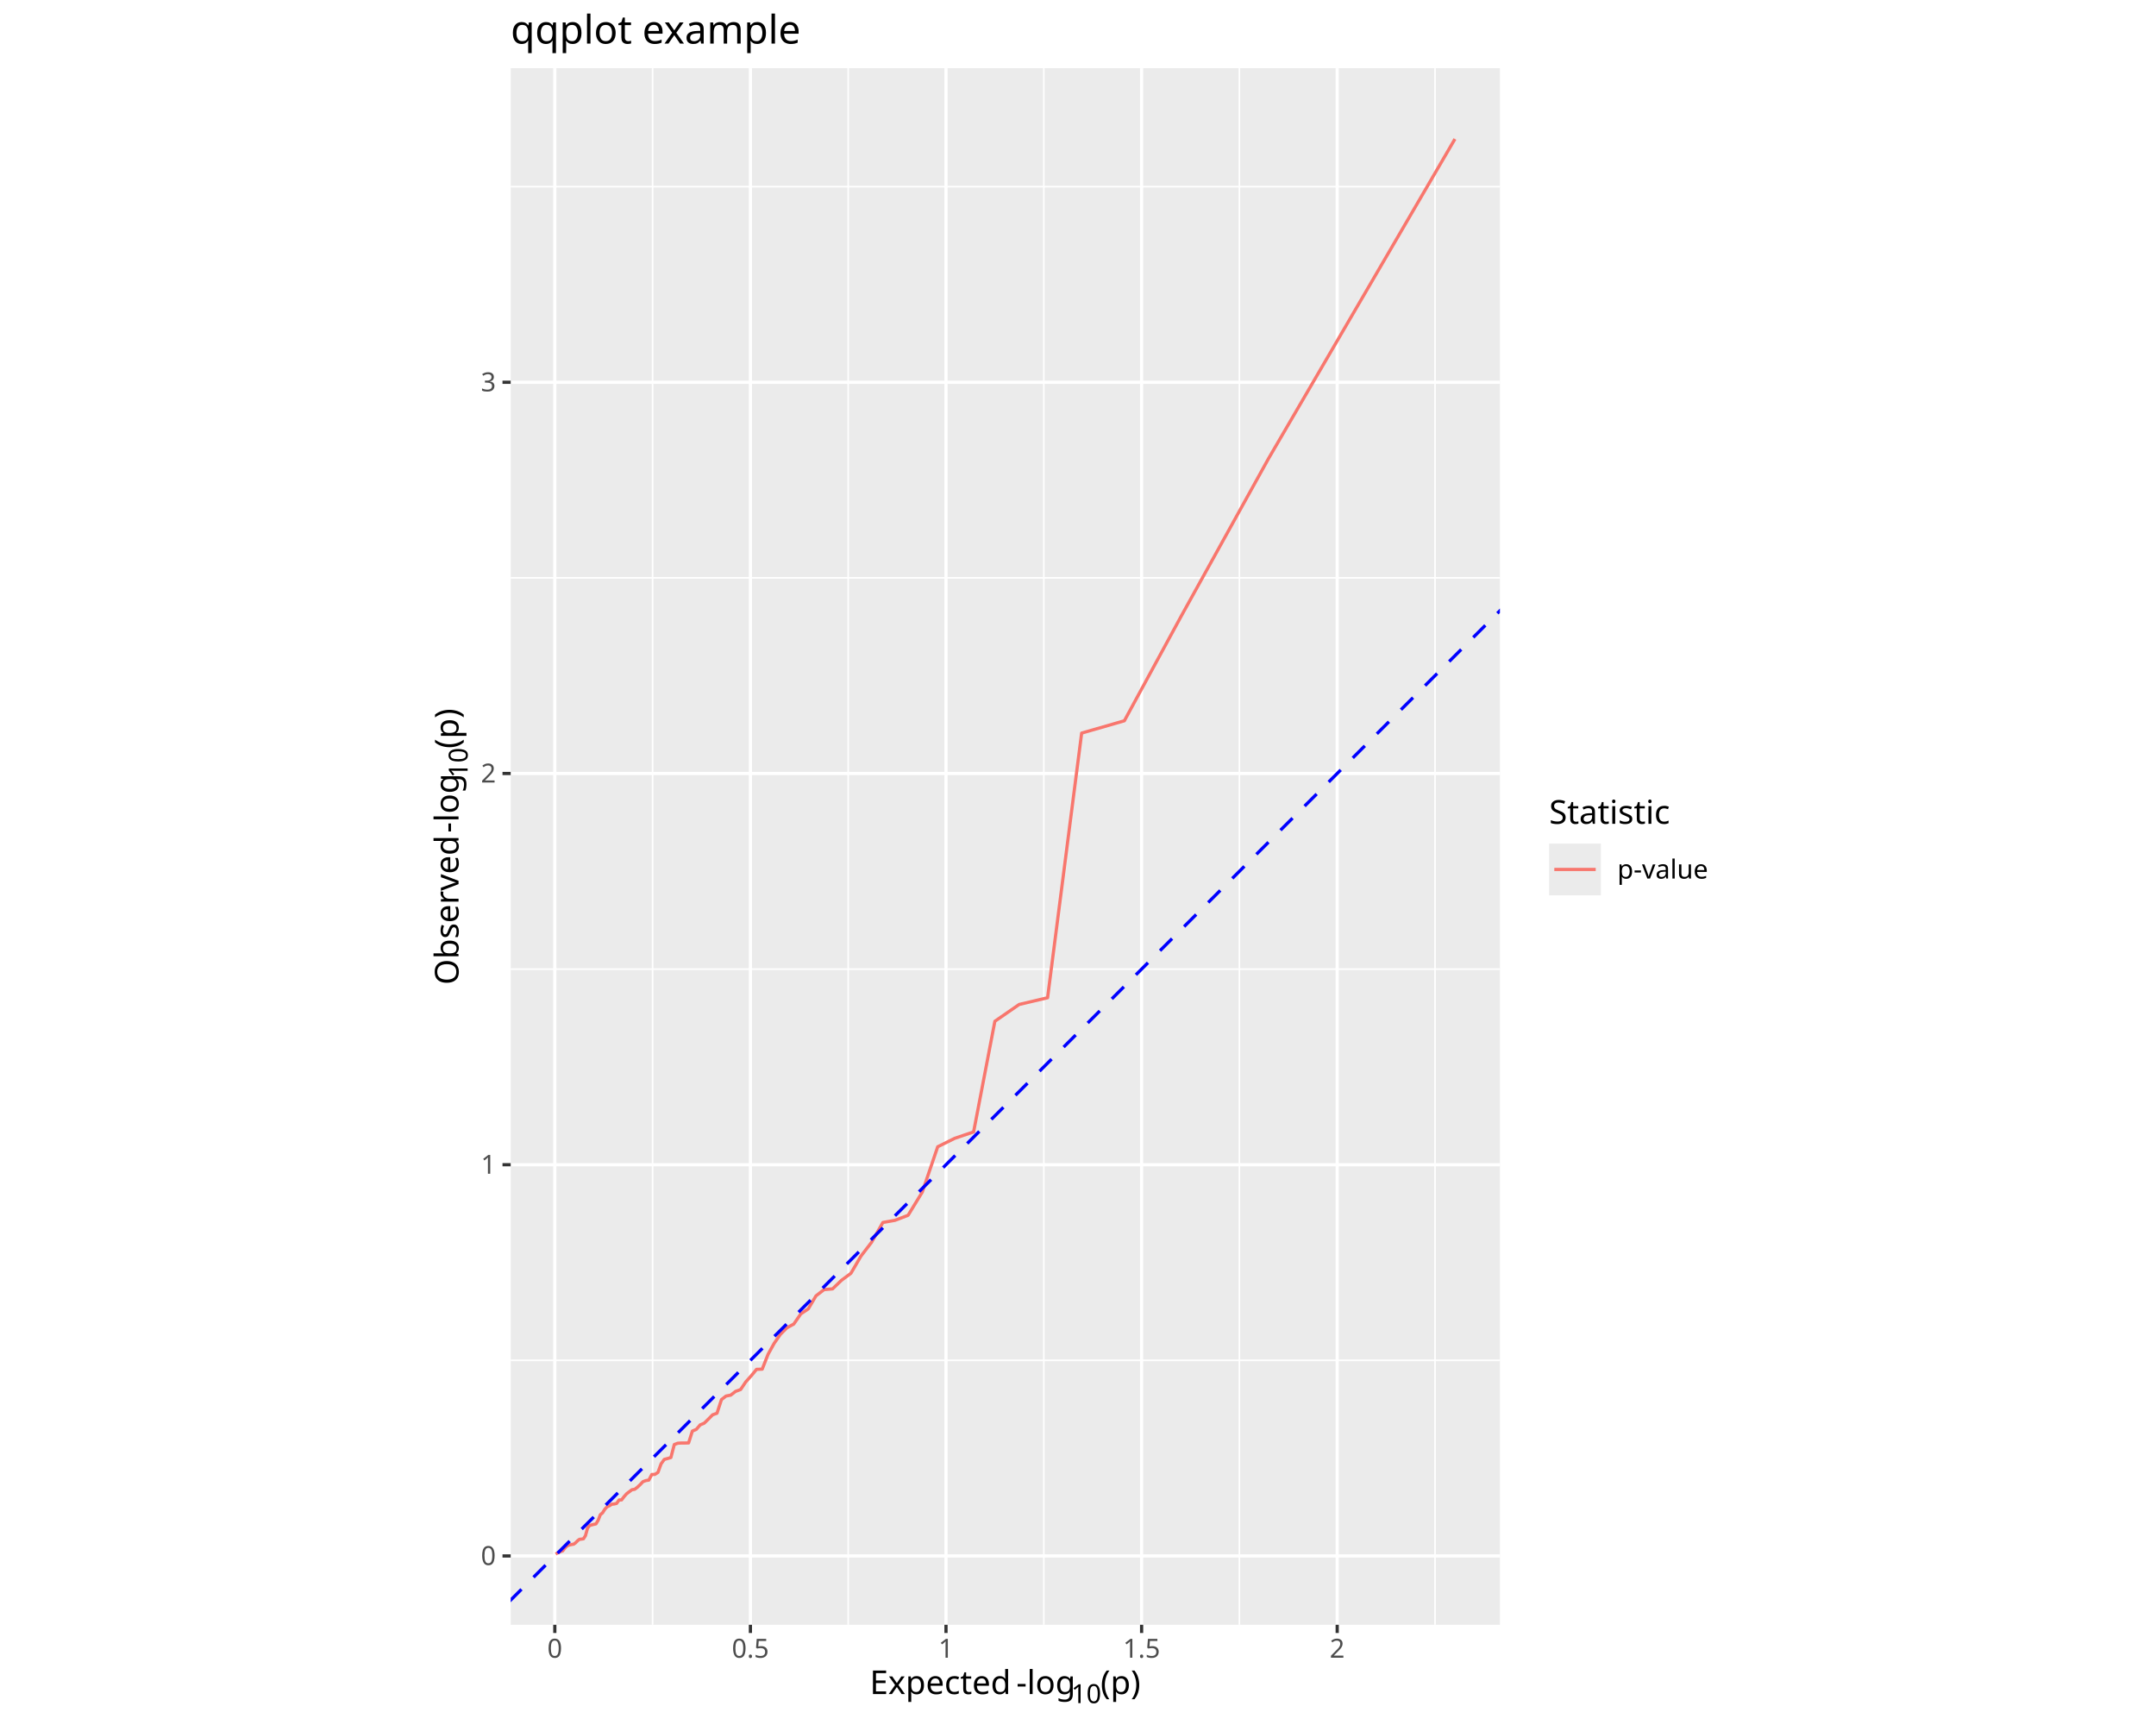
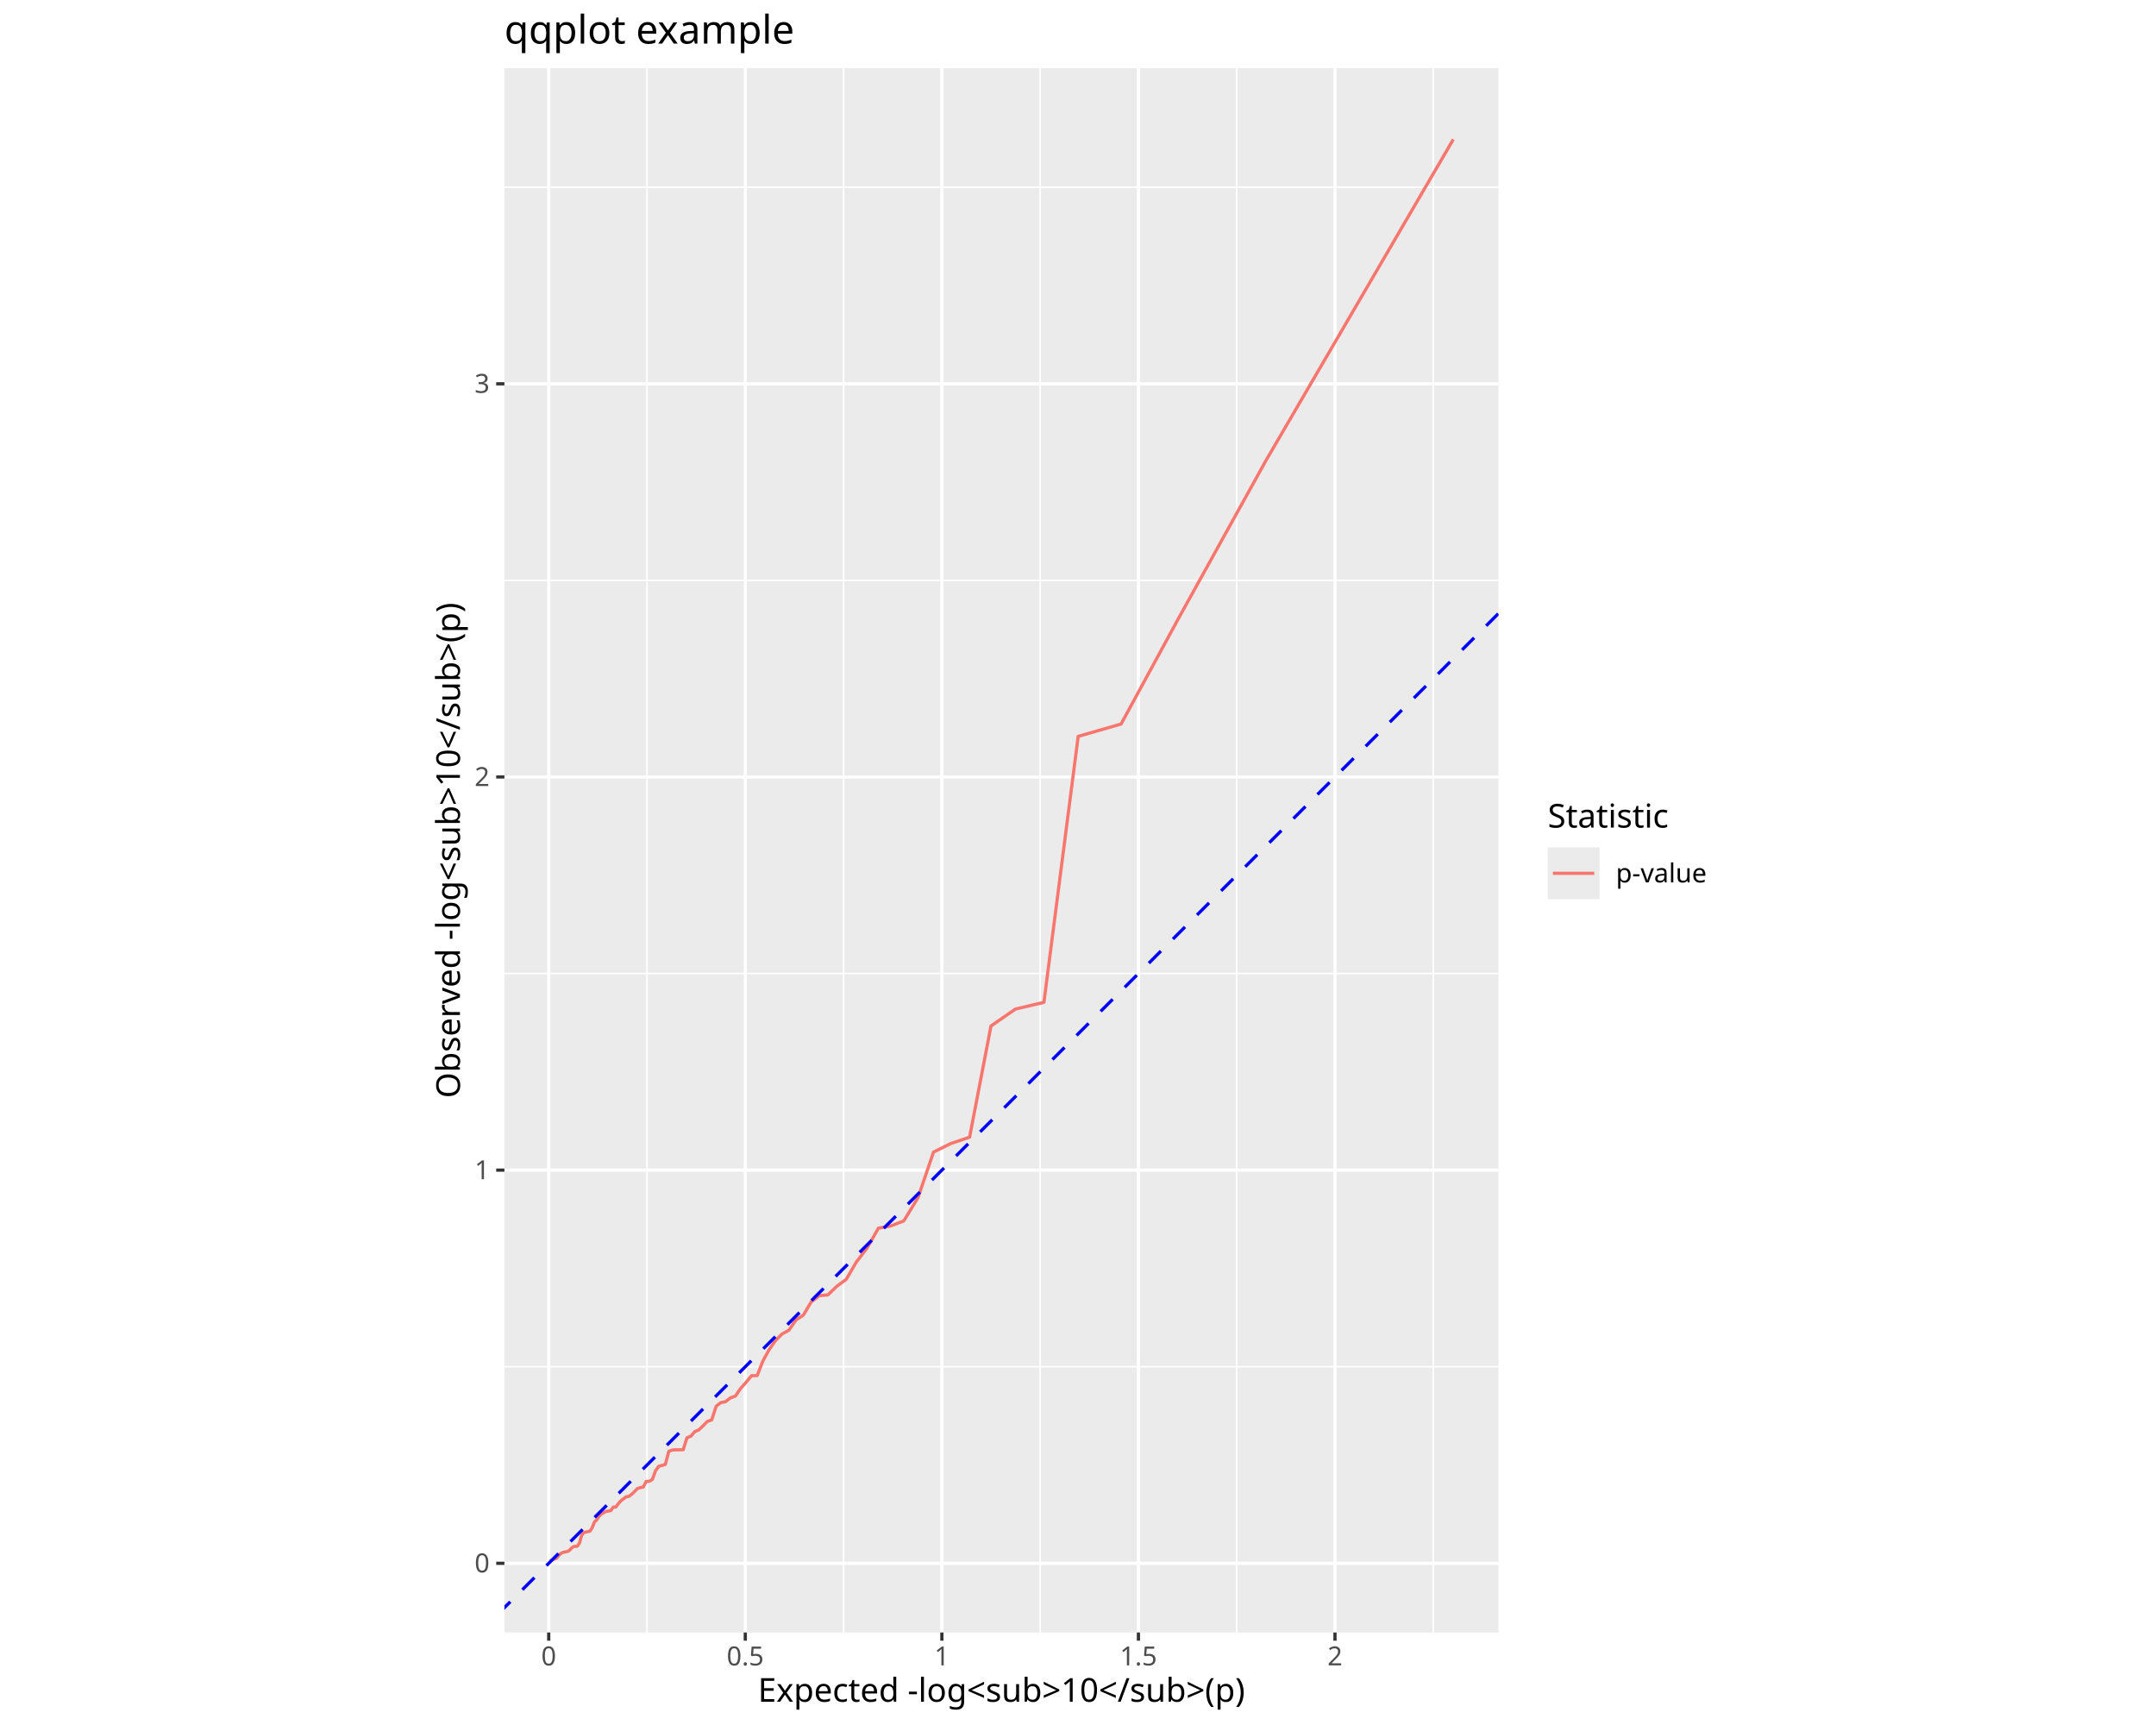
<svg xmlns="http://www.w3.org/2000/svg" class="svglite" data-engine-version="2.0" width="720.00pt" height="576.00pt" viewBox="0 0 720.00 576.00">
  <defs>
    <style type="text/css">
    .svglite line, .svglite polyline, .svglite polygon, .svglite path, .svglite rect, .svglite circle {
      fill: none;
      stroke: #000000;
      stroke-linecap: round;
      stroke-linejoin: round;
      stroke-miterlimit: 10.00;
    }
  </style>
  </defs>
  <rect width="100%" height="100%" style="stroke: none; fill: #FFFFFF;" />
  <defs>
    <clipPath id="cpMC4wMHw3MjAuMDB8MC4wMHw1NzYuMDA=">
      <rect x="0.00" y="0.00" width="720.00" height="576.00" />
    </clipPath>
  </defs>
  <g clip-path="url(#cpMC4wMHw3MjAuMDB8MC4wMHw1NzYuMDA=)">
</g>
  <defs>
-     <clipPath id="cpMTQwLjA4fDU3OS45MnwwLjAwfDU3Ni4wMA==">
-       <rect x="140.08" y="0.00" width="439.84" height="576.00" />
+     <clipPath id="cpMTQwLjU1fDU3OS40NXwwLjAwfDU3Ni4wMA==">
+       <rect x="140.55" y="0.00" width="438.90" height="576.00" />
    </clipPath>
  </defs>
-   <g clip-path="url(#cpMTQwLjA4fDU3OS45MnwwLjAwfDU3Ni4wMA==)">
-     <rect x="140.08" y="0.00" width="439.84" height="576.00" style="stroke-width: 1.07; stroke: #FFFFFF; fill: #FFFFFF;" />
+   <g clip-path="url(#cpMTQwLjU1fDU3OS40NXwwLjAwfDU3Ni4wMA==)">
+     <rect x="140.55" y="0.00" width="438.90" height="576.00" style="stroke-width: 1.07; stroke: #FFFFFF; fill: #FFFFFF;" />
  </g>
  <g clip-path="url(#cpMC4wMHw3MjAuMDB8MC4wMHw1NzYuMDA=)">
</g>
  <defs>
-     <clipPath id="cpMTcwLjU1fDUwMC45MHwyMi43OHw1NDIuNTQ=">
-       <rect x="170.55" y="22.78" width="330.35" height="519.76" />
+     <clipPath id="cpMTY4LjQ1fDUwMC40M3wyMi43OHw1NDUuMTE=">
+       <rect x="168.45" y="22.78" width="331.98" height="522.33" />
    </clipPath>
  </defs>
-   <g clip-path="url(#cpMTcwLjU1fDUwMC45MHwyMi43OHw1NDIuNTQ=)">
-     <rect x="170.55" y="22.78" width="330.35" height="519.76" style="stroke-width: 1.07; stroke: none; fill: #EBEBEB;" />
-     <polyline points="170.55,454.23 500.90,454.23 " style="stroke-width: 0.53; stroke: #FFFFFF; stroke-linecap: butt;" />
-     <polyline points="170.55,323.59 500.90,323.59 " style="stroke-width: 0.53; stroke: #FFFFFF; stroke-linecap: butt;" />
-     <polyline points="170.55,192.96 500.90,192.96 " style="stroke-width: 0.53; stroke: #FFFFFF; stroke-linecap: butt;" />
-     <polyline points="170.55,62.32 500.90,62.32 " style="stroke-width: 0.53; stroke: #FFFFFF; stroke-linecap: butt;" />
-     <polyline points="217.94,542.54 217.94,22.78 " style="stroke-width: 0.53; stroke: #FFFFFF; stroke-linecap: butt;" />
-     <polyline points="283.26,542.54 283.26,22.78 " style="stroke-width: 0.53; stroke: #FFFFFF; stroke-linecap: butt;" />
-     <polyline points="348.58,542.54 348.58,22.78 " style="stroke-width: 0.53; stroke: #FFFFFF; stroke-linecap: butt;" />
-     <polyline points="413.90,542.54 413.90,22.78 " style="stroke-width: 0.53; stroke: #FFFFFF; stroke-linecap: butt;" />
-     <polyline points="479.22,542.54 479.22,22.78 " style="stroke-width: 0.53; stroke: #FFFFFF; stroke-linecap: butt;" />
-     <polyline points="170.55,519.55 500.90,519.55 " style="stroke-width: 1.07; stroke: #FFFFFF; stroke-linecap: butt;" />
-     <polyline points="170.55,388.91 500.90,388.91 " style="stroke-width: 1.07; stroke: #FFFFFF; stroke-linecap: butt;" />
-     <polyline points="170.55,258.28 500.90,258.28 " style="stroke-width: 1.07; stroke: #FFFFFF; stroke-linecap: butt;" />
-     <polyline points="170.55,127.64 500.90,127.64 " style="stroke-width: 1.07; stroke: #FFFFFF; stroke-linecap: butt;" />
-     <polyline points="185.28,542.54 185.28,22.78 " style="stroke-width: 1.07; stroke: #FFFFFF; stroke-linecap: butt;" />
-     <polyline points="250.60,542.54 250.60,22.78 " style="stroke-width: 1.07; stroke: #FFFFFF; stroke-linecap: butt;" />
-     <polyline points="315.92,542.54 315.92,22.78 " style="stroke-width: 1.07; stroke: #FFFFFF; stroke-linecap: butt;" />
-     <polyline points="381.24,542.54 381.24,22.78 " style="stroke-width: 1.07; stroke: #FFFFFF; stroke-linecap: butt;" />
-     <polyline points="446.56,542.54 446.56,22.78 " style="stroke-width: 1.07; stroke: #FFFFFF; stroke-linecap: butt;" />
-     <polyline points="185.57,518.92 186.14,518.57 186.72,518.30 187.30,518.03 187.89,517.88 188.49,517.09 189.09,516.44 189.70,516.04 190.32,515.86 190.94,515.72 191.58,515.62 192.21,515.17 192.86,514.50 193.51,513.99 194.17,513.93 194.84,513.83 195.51,512.79 196.20,510.31 196.89,509.39 197.59,509.18 198.30,509.01 199.02,508.85 199.74,507.67 200.48,505.79 201.23,505.15 201.98,503.95 202.75,503.14 203.53,502.77 204.31,502.28 205.11,502.20 205.92,502.01 206.75,500.86 207.58,500.84 208.43,499.72 209.29,498.76 210.16,498.10 211.05,497.44 211.95,497.30 212.86,496.61 213.79,495.72 214.74,494.73 215.70,494.38 216.68,494.23 217.67,492.35 218.69,492.32 219.72,491.67 220.77,488.80 221.84,487.31 222.93,487.02 224.04,486.69 225.18,482.35 226.34,481.91 227.52,481.84 228.72,481.84 229.96,481.81 231.22,477.84 232.51,477.31 233.83,475.78 235.18,475.21 236.56,473.86 237.98,472.42 239.44,471.90 240.93,467.35 242.46,466.16 244.04,465.85 245.66,464.59 247.33,463.98 249.05,461.43 250.82,459.46 252.65,457.24 254.54,457.18 256.50,452.22 258.53,448.56 260.63,445.53 262.81,443.36 265.08,442.12 267.44,438.71 269.91,437.07 272.49,432.71 275.19,430.62 278.03,430.37 281.02,427.50 284.17,425.17 287.51,419.44 291.05,414.83 294.84,408.20 298.89,407.48 303.26,405.80 307.99,398.06 313.15,382.92 318.83,380.10 325.14,377.96 332.24,341.01 340.36,335.40 349.84,333.16 361.22,244.79 375.48,240.68 394.57,205.55 423.55,153.25 485.88,46.41 " style="stroke-width: 1.07; stroke: #F8766D; stroke-linecap: butt;" />
-     <line x1="-159.80" y1="864.63" x2="831.25" y2="-126.41" style="stroke-width: 1.07; stroke: #0000FF; stroke-dasharray: 5.69,5.69; stroke-linecap: butt;" />
+   <g clip-path="url(#cpMTY4LjQ1fDUwMC40M3wyMi43OHw1NDUuMTE=)">
+     <rect x="168.45" y="22.78" width="331.98" height="522.33" style="stroke-width: 1.07; stroke: none; fill: #EBEBEB;" />
+     <polyline points="168.45,456.37 500.43,456.37 " style="stroke-width: 0.53; stroke: #FFFFFF; stroke-linecap: butt;" />
+     <polyline points="168.45,325.08 500.43,325.08 " style="stroke-width: 0.53; stroke: #FFFFFF; stroke-linecap: butt;" />
+     <polyline points="168.45,193.80 500.43,193.80 " style="stroke-width: 0.53; stroke: #FFFFFF; stroke-linecap: butt;" />
+     <polyline points="168.45,62.51 500.43,62.51 " style="stroke-width: 0.53; stroke: #FFFFFF; stroke-linecap: butt;" />
+     <polyline points="216.07,545.11 216.07,22.78 " style="stroke-width: 0.53; stroke: #FFFFFF; stroke-linecap: butt;" />
+     <polyline points="281.71,545.11 281.71,22.78 " style="stroke-width: 0.53; stroke: #FFFFFF; stroke-linecap: butt;" />
+     <polyline points="347.36,545.11 347.36,22.78 " style="stroke-width: 0.53; stroke: #FFFFFF; stroke-linecap: butt;" />
+     <polyline points="413.00,545.11 413.00,22.78 " style="stroke-width: 0.53; stroke: #FFFFFF; stroke-linecap: butt;" />
+     <polyline points="478.64,545.11 478.64,22.78 " style="stroke-width: 0.53; stroke: #FFFFFF; stroke-linecap: butt;" />
+     <polyline points="168.45,522.01 500.43,522.01 " style="stroke-width: 1.07; stroke: #FFFFFF; stroke-linecap: butt;" />
+     <polyline points="168.45,390.72 500.43,390.72 " style="stroke-width: 1.07; stroke: #FFFFFF; stroke-linecap: butt;" />
+     <polyline points="168.45,259.44 500.43,259.44 " style="stroke-width: 1.07; stroke: #FFFFFF; stroke-linecap: butt;" />
+     <polyline points="168.45,128.16 500.43,128.16 " style="stroke-width: 1.07; stroke: #FFFFFF; stroke-linecap: butt;" />
+     <polyline points="183.25,545.11 183.25,22.78 " style="stroke-width: 1.07; stroke: #FFFFFF; stroke-linecap: butt;" />
+     <polyline points="248.89,545.11 248.89,22.78 " style="stroke-width: 1.07; stroke: #FFFFFF; stroke-linecap: butt;" />
+     <polyline points="314.54,545.11 314.54,22.78 " style="stroke-width: 1.07; stroke: #FFFFFF; stroke-linecap: butt;" />
+     <polyline points="380.18,545.11 380.18,22.78 " style="stroke-width: 1.07; stroke: #FFFFFF; stroke-linecap: butt;" />
+     <polyline points="445.82,545.11 445.82,22.78 " style="stroke-width: 1.07; stroke: #FFFFFF; stroke-linecap: butt;" />
+     <polyline points="183.54,521.37 184.11,521.02 184.70,520.75 185.28,520.48 185.88,520.33 186.48,519.54 187.08,518.88 187.70,518.48 188.32,518.30 188.94,518.16 189.58,518.06 190.22,517.60 190.87,516.93 191.52,516.42 192.18,516.36 192.85,516.25 193.53,515.22 194.22,512.72 194.92,511.79 195.62,511.58 196.33,511.41 197.05,511.26 197.78,510.07 198.53,508.18 199.28,507.53 200.04,506.33 200.81,505.51 201.59,505.14 202.38,504.65 203.18,504.58 204.00,504.38 204.82,503.23 205.66,503.21 206.51,502.08 207.38,501.11 208.25,500.45 209.14,499.79 210.05,499.65 210.97,498.95 211.90,498.06 212.85,497.06 213.82,496.72 214.80,496.56 215.80,494.67 216.82,494.64 217.86,493.99 218.91,491.11 219.99,489.61 221.09,489.32 222.20,488.98 223.35,484.62 224.51,484.18 225.70,484.11 226.91,484.11 228.15,484.08 229.42,480.09 230.71,479.56 232.04,478.02 233.40,477.45 234.79,476.09 236.21,474.65 237.67,474.12 239.17,469.55 240.72,468.35 242.30,468.04 243.93,466.77 245.61,466.16 247.33,463.60 249.12,461.62 250.95,459.39 252.86,459.32 254.82,454.34 256.86,450.66 258.97,447.63 261.16,445.44 263.44,444.19 265.82,440.77 268.30,439.12 270.89,434.73 273.61,432.64 276.46,432.39 279.46,429.50 282.63,427.16 285.98,421.40 289.55,416.77 293.35,410.10 297.42,409.38 301.81,407.69 306.57,399.91 311.75,384.70 317.46,381.87 323.80,379.71 330.94,342.59 339.10,336.94 348.62,334.70 360.06,245.89 374.39,241.76 393.58,206.46 422.70,153.90 485.34,46.53 " style="stroke-width: 1.07; stroke: #F8766D; stroke-linecap: butt;" />
+     <line x1="-163.53" y1="868.79" x2="832.41" y2="-127.15" style="stroke-width: 1.07; stroke: #0000FF; stroke-dasharray: 5.69,5.69; stroke-linecap: butt;" />
  </g>
  <g clip-path="url(#cpMC4wMHw3MjAuMDB8MC4wMHw1NzYuMDA=)">
-     <text x="165.62" y="522.58" text-anchor="end" style="font-size: 8.80px; fill: #4D4D4D; font-family: sans;" textLength="4.89px" lengthAdjust="spacingAndGlyphs">0</text>
-     <text x="165.62" y="391.94" text-anchor="end" style="font-size: 8.80px; fill: #4D4D4D; font-family: sans;" textLength="4.89px" lengthAdjust="spacingAndGlyphs">1</text>
-     <text x="165.62" y="261.30" text-anchor="end" style="font-size: 8.80px; fill: #4D4D4D; font-family: sans;" textLength="4.89px" lengthAdjust="spacingAndGlyphs">2</text>
-     <text x="165.62" y="130.67" text-anchor="end" style="font-size: 8.80px; fill: #4D4D4D; font-family: sans;" textLength="4.89px" lengthAdjust="spacingAndGlyphs">3</text>
-     <polyline points="167.81,519.55 170.55,519.55 " style="stroke-width: 1.07; stroke: #333333; stroke-linecap: butt;" />
-     <polyline points="167.81,388.91 170.55,388.91 " style="stroke-width: 1.07; stroke: #333333; stroke-linecap: butt;" />
-     <polyline points="167.81,258.28 170.55,258.28 " style="stroke-width: 1.07; stroke: #333333; stroke-linecap: butt;" />
-     <polyline points="167.81,127.64 170.55,127.64 " style="stroke-width: 1.07; stroke: #333333; stroke-linecap: butt;" />
-     <polyline points="185.28,545.28 185.28,542.54 " style="stroke-width: 1.07; stroke: #333333; stroke-linecap: butt;" />
-     <polyline points="250.60,545.28 250.60,542.54 " style="stroke-width: 1.07; stroke: #333333; stroke-linecap: butt;" />
-     <polyline points="315.92,545.28 315.92,542.54 " style="stroke-width: 1.07; stroke: #333333; stroke-linecap: butt;" />
-     <polyline points="381.24,545.28 381.24,542.54 " style="stroke-width: 1.07; stroke: #333333; stroke-linecap: butt;" />
-     <polyline points="446.56,545.28 446.56,542.54 " style="stroke-width: 1.07; stroke: #333333; stroke-linecap: butt;" />
-     <text x="185.28" y="553.53" text-anchor="middle" style="font-size: 8.80px; fill: #4D4D4D; font-family: sans;" textLength="4.89px" lengthAdjust="spacingAndGlyphs">0</text>
-     <text x="250.60" y="553.53" text-anchor="middle" style="font-size: 8.80px; fill: #4D4D4D; font-family: sans;" textLength="12.23px" lengthAdjust="spacingAndGlyphs">0.5</text>
-     <text x="315.92" y="553.53" text-anchor="middle" style="font-size: 8.80px; fill: #4D4D4D; font-family: sans;" textLength="4.89px" lengthAdjust="spacingAndGlyphs">1</text>
-     <text x="381.24" y="553.53" text-anchor="middle" style="font-size: 8.80px; fill: #4D4D4D; font-family: sans;" textLength="12.23px" lengthAdjust="spacingAndGlyphs">1.5</text>
-     <text x="446.56" y="553.53" text-anchor="middle" style="font-size: 8.80px; fill: #4D4D4D; font-family: sans;" textLength="4.89px" lengthAdjust="spacingAndGlyphs">2</text>
-     <text x="290.47" y="565.67" style="font-size: 11.00px; font-family: sans;" textLength="45.88px" lengthAdjust="spacingAndGlyphs">Expected</text>
-     <text x="339.40" y="565.67" style="font-size: 11.00px; font-family: sans;" textLength="18.34px" lengthAdjust="spacingAndGlyphs">-log</text>
-     <text x="357.74" y="568.69" style="font-size: 8.80px; font-family: sans;" textLength="9.79px" lengthAdjust="spacingAndGlyphs">10</text>
-     <text x="367.53" y="565.67" style="font-size: 11.00px; font-family: sans;" textLength="13.44px" lengthAdjust="spacingAndGlyphs">(p)</text>
-     <text transform="translate(153.13,328.83) rotate(-90)" style="font-size: 11.00px; font-family: sans;" textLength="47.70px" lengthAdjust="spacingAndGlyphs">Observed</text>
-     <text transform="translate(153.13,278.07) rotate(-90)" style="font-size: 11.00px; font-family: sans;" textLength="18.34px" lengthAdjust="spacingAndGlyphs">-log</text>
-     <text transform="translate(156.16,259.73) rotate(-90)" style="font-size: 8.80px; font-family: sans;" textLength="9.79px" lengthAdjust="spacingAndGlyphs">10</text>
-     <text transform="translate(153.13,249.94) rotate(-90)" style="font-size: 11.00px; font-family: sans;" textLength="13.44px" lengthAdjust="spacingAndGlyphs">(p)</text>
-     <rect x="511.86" y="260.88" width="62.58" height="43.57" style="stroke-width: 1.07; stroke: none; fill: #FFFFFF;" />
-     <text x="517.34" y="275.07" style="font-size: 11.00px; font-family: sans;" textLength="38.52px" lengthAdjust="spacingAndGlyphs">Statistic</text>
-     <rect x="517.34" y="281.69" width="17.28" height="17.28" style="stroke-width: 1.07; stroke: none; fill: #EBEBEB;" />
-     <line x1="519.06" y1="290.33" x2="532.89" y2="290.33" style="stroke-width: 1.07; stroke: #F8766D; stroke-linecap: butt;" />
-     <text x="540.10" y="293.36" style="font-size: 8.80px; font-family: sans;" textLength="28.87px" lengthAdjust="spacingAndGlyphs">p-value</text>
-     <text x="170.55" y="14.56" style="font-size: 13.20px; font-family: sans;" textLength="89.54px" lengthAdjust="spacingAndGlyphs">qqplot example</text>
+     <text x="163.52" y="525.04" text-anchor="end" style="font-size: 8.80px; fill: #4D4D4D; font-family: sans;" textLength="4.89px" lengthAdjust="spacingAndGlyphs">0</text>
+     <text x="163.52" y="393.75" text-anchor="end" style="font-size: 8.80px; fill: #4D4D4D; font-family: sans;" textLength="4.89px" lengthAdjust="spacingAndGlyphs">1</text>
+     <text x="163.52" y="262.47" text-anchor="end" style="font-size: 8.80px; fill: #4D4D4D; font-family: sans;" textLength="4.89px" lengthAdjust="spacingAndGlyphs">2</text>
+     <text x="163.52" y="131.18" text-anchor="end" style="font-size: 8.80px; fill: #4D4D4D; font-family: sans;" textLength="4.89px" lengthAdjust="spacingAndGlyphs">3</text>
+     <polyline points="165.71,522.01 168.45,522.01 " style="stroke-width: 1.07; stroke: #333333; stroke-linecap: butt;" />
+     <polyline points="165.71,390.72 168.45,390.72 " style="stroke-width: 1.07; stroke: #333333; stroke-linecap: butt;" />
+     <polyline points="165.71,259.44 168.45,259.44 " style="stroke-width: 1.07; stroke: #333333; stroke-linecap: butt;" />
+     <polyline points="165.71,128.16 168.45,128.16 " style="stroke-width: 1.07; stroke: #333333; stroke-linecap: butt;" />
+     <polyline points="183.25,547.85 183.25,545.11 " style="stroke-width: 1.07; stroke: #333333; stroke-linecap: butt;" />
+     <polyline points="248.89,547.85 248.89,545.11 " style="stroke-width: 1.07; stroke: #333333; stroke-linecap: butt;" />
+     <polyline points="314.54,547.85 314.54,545.11 " style="stroke-width: 1.07; stroke: #333333; stroke-linecap: butt;" />
+     <polyline points="380.18,547.85 380.18,545.11 " style="stroke-width: 1.07; stroke: #333333; stroke-linecap: butt;" />
+     <polyline points="445.82,547.85 445.82,545.11 " style="stroke-width: 1.07; stroke: #333333; stroke-linecap: butt;" />
+     <text x="183.25" y="556.10" text-anchor="middle" style="font-size: 8.80px; fill: #4D4D4D; font-family: sans;" textLength="4.89px" lengthAdjust="spacingAndGlyphs">0</text>
+     <text x="248.89" y="556.10" text-anchor="middle" style="font-size: 8.80px; fill: #4D4D4D; font-family: sans;" textLength="12.23px" lengthAdjust="spacingAndGlyphs">0.5</text>
+     <text x="314.54" y="556.10" text-anchor="middle" style="font-size: 8.80px; fill: #4D4D4D; font-family: sans;" textLength="4.89px" lengthAdjust="spacingAndGlyphs">1</text>
+     <text x="380.18" y="556.10" text-anchor="middle" style="font-size: 8.80px; fill: #4D4D4D; font-family: sans;" textLength="12.23px" lengthAdjust="spacingAndGlyphs">1.5</text>
+     <text x="445.82" y="556.10" text-anchor="middle" style="font-size: 8.80px; fill: #4D4D4D; font-family: sans;" textLength="4.89px" lengthAdjust="spacingAndGlyphs">2</text>
+     <text x="334.44" y="568.24" text-anchor="middle" style="font-size: 11.00px; font-family: sans;" textLength="157.21px" lengthAdjust="spacingAndGlyphs">Expected -log&lt;sub&gt;10&lt;/sub&gt;(p)</text>
+     <text transform="translate(153.60,283.95) rotate(-90)" text-anchor="middle" style="font-size: 11.00px; font-family: sans;" textLength="159.03px" lengthAdjust="spacingAndGlyphs">Observed -log&lt;sub&gt;10&lt;/sub&gt;(p)</text>
+     <rect x="511.39" y="262.16" width="62.58" height="43.57" style="stroke-width: 1.07; stroke: none; fill: #FFFFFF;" />
+     <text x="516.87" y="276.35" style="font-size: 11.00px; font-family: sans;" textLength="38.52px" lengthAdjust="spacingAndGlyphs">Statistic</text>
+     <rect x="516.87" y="282.97" width="17.28" height="17.28" style="stroke-width: 1.07; stroke: none; fill: #EBEBEB;" />
+     <line x1="518.60" y1="291.61" x2="532.42" y2="291.61" style="stroke-width: 1.07; stroke: #F8766D; stroke-linecap: butt;" />
+     <text x="539.63" y="294.64" style="font-size: 8.80px; font-family: sans;" textLength="28.87px" lengthAdjust="spacingAndGlyphs">p-value</text>
+     <text x="168.45" y="14.56" style="font-size: 13.20px; font-family: sans;" textLength="89.54px" lengthAdjust="spacingAndGlyphs">qqplot example</text>
  </g>
</svg>
